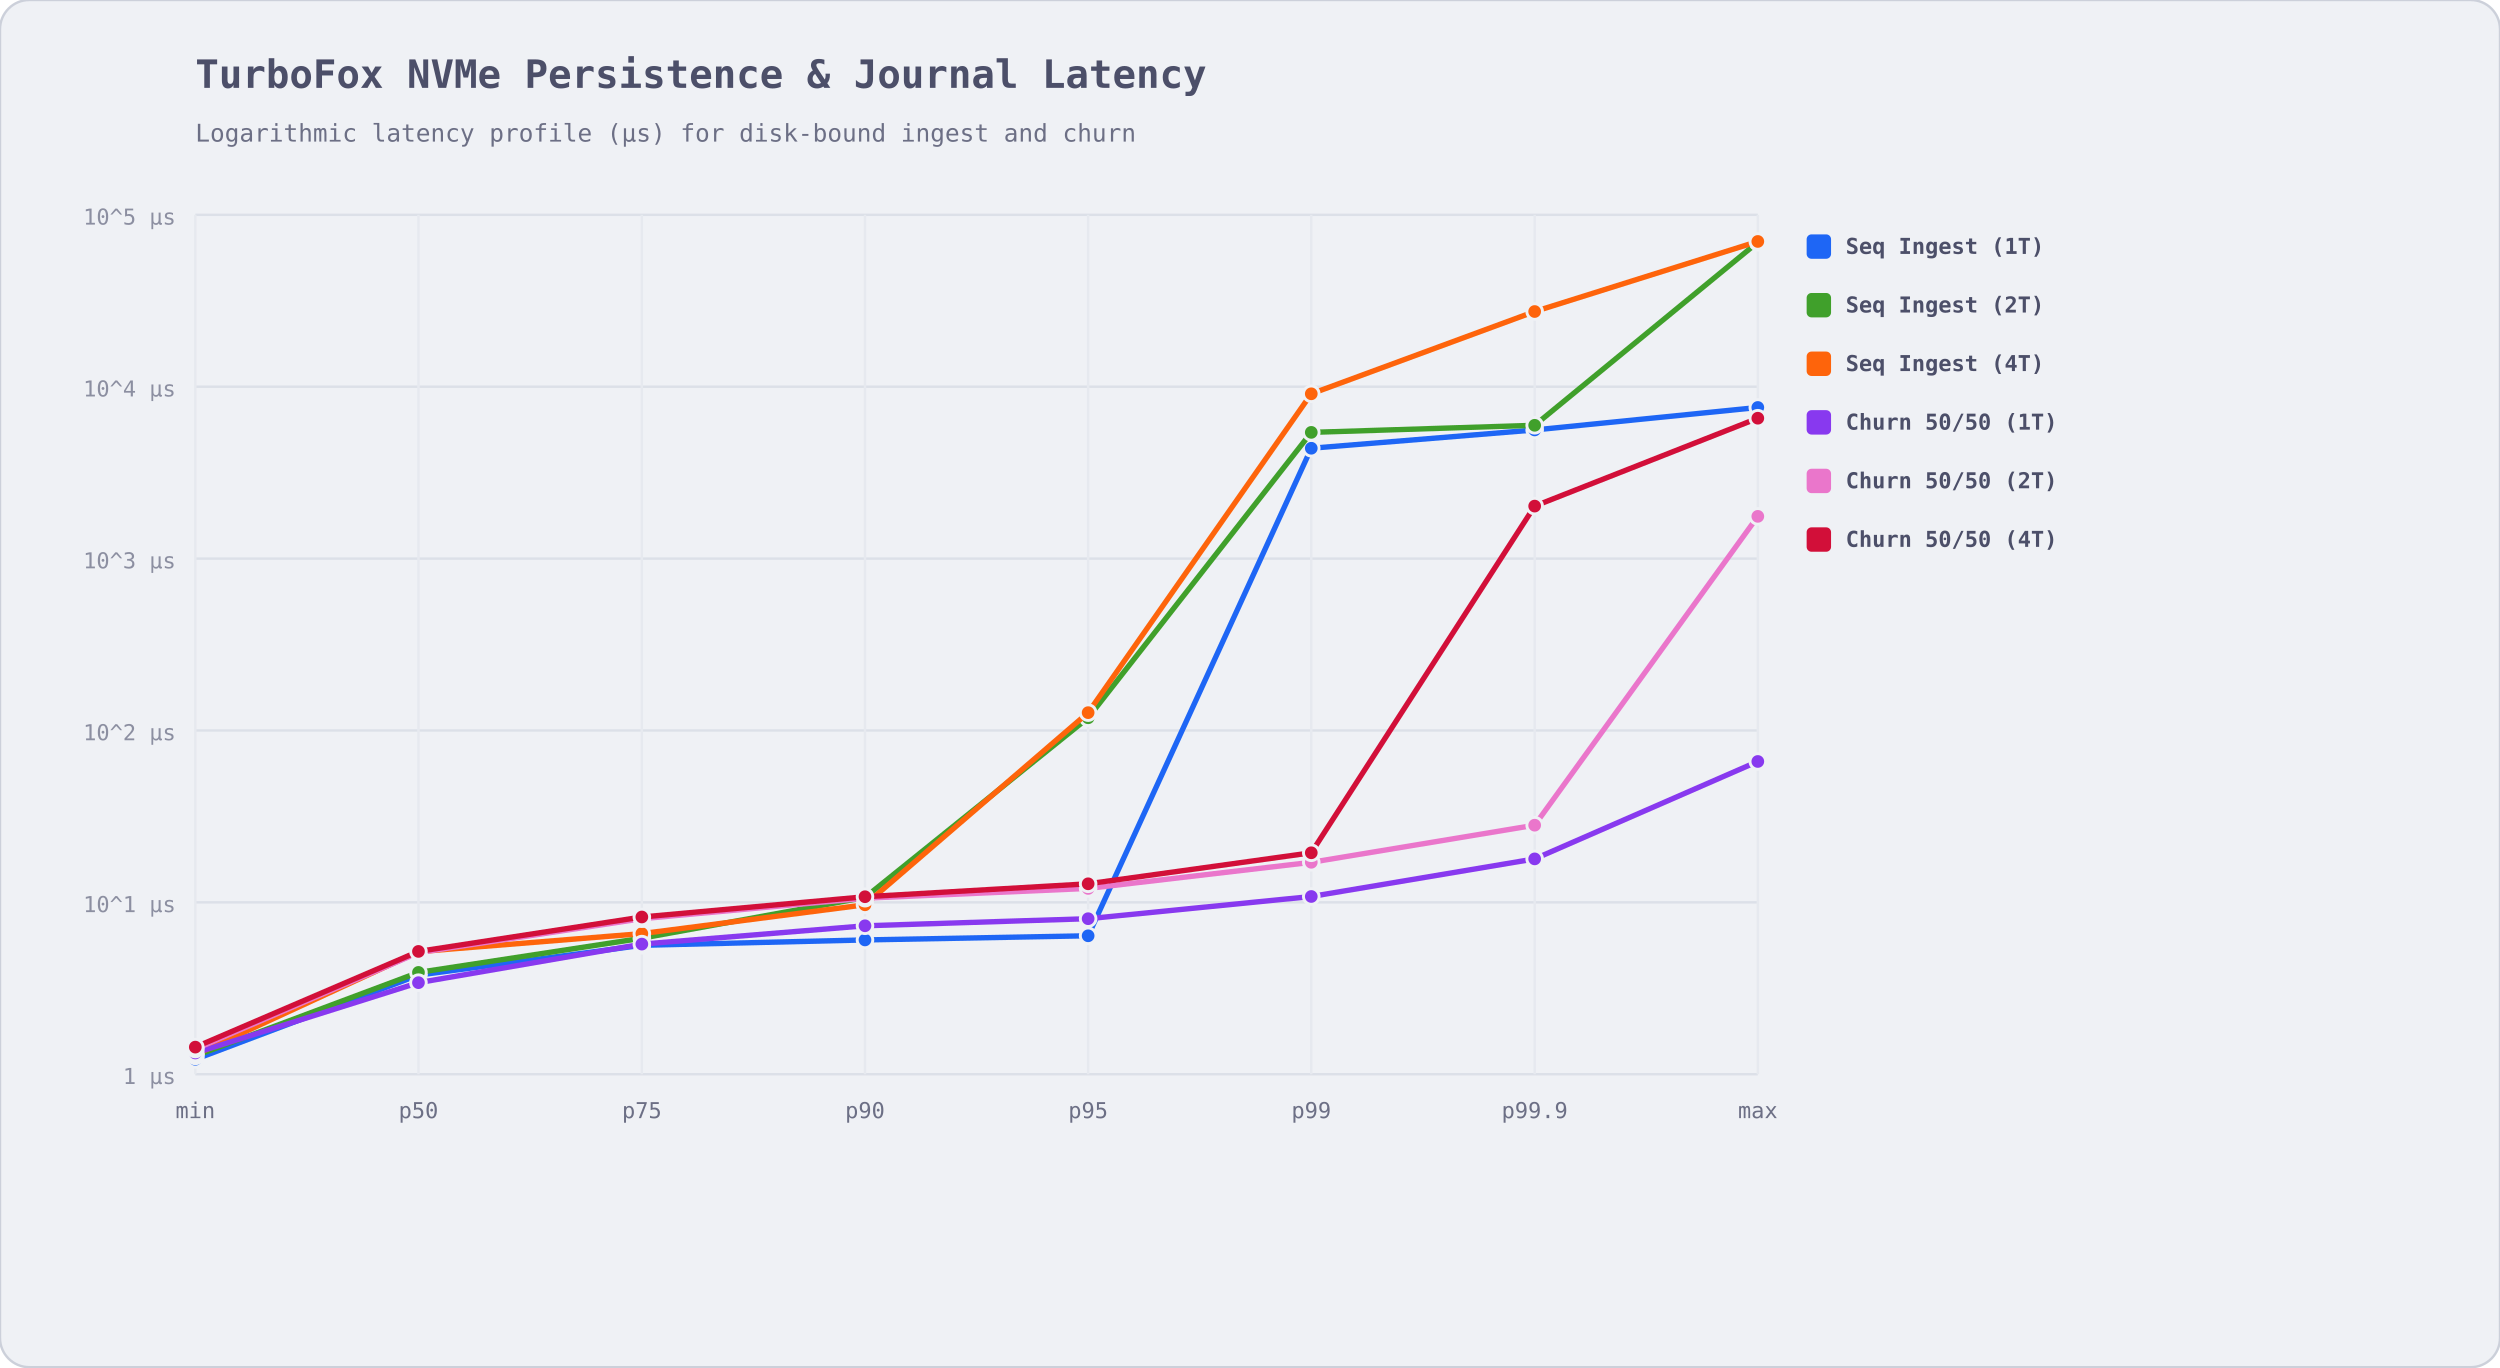
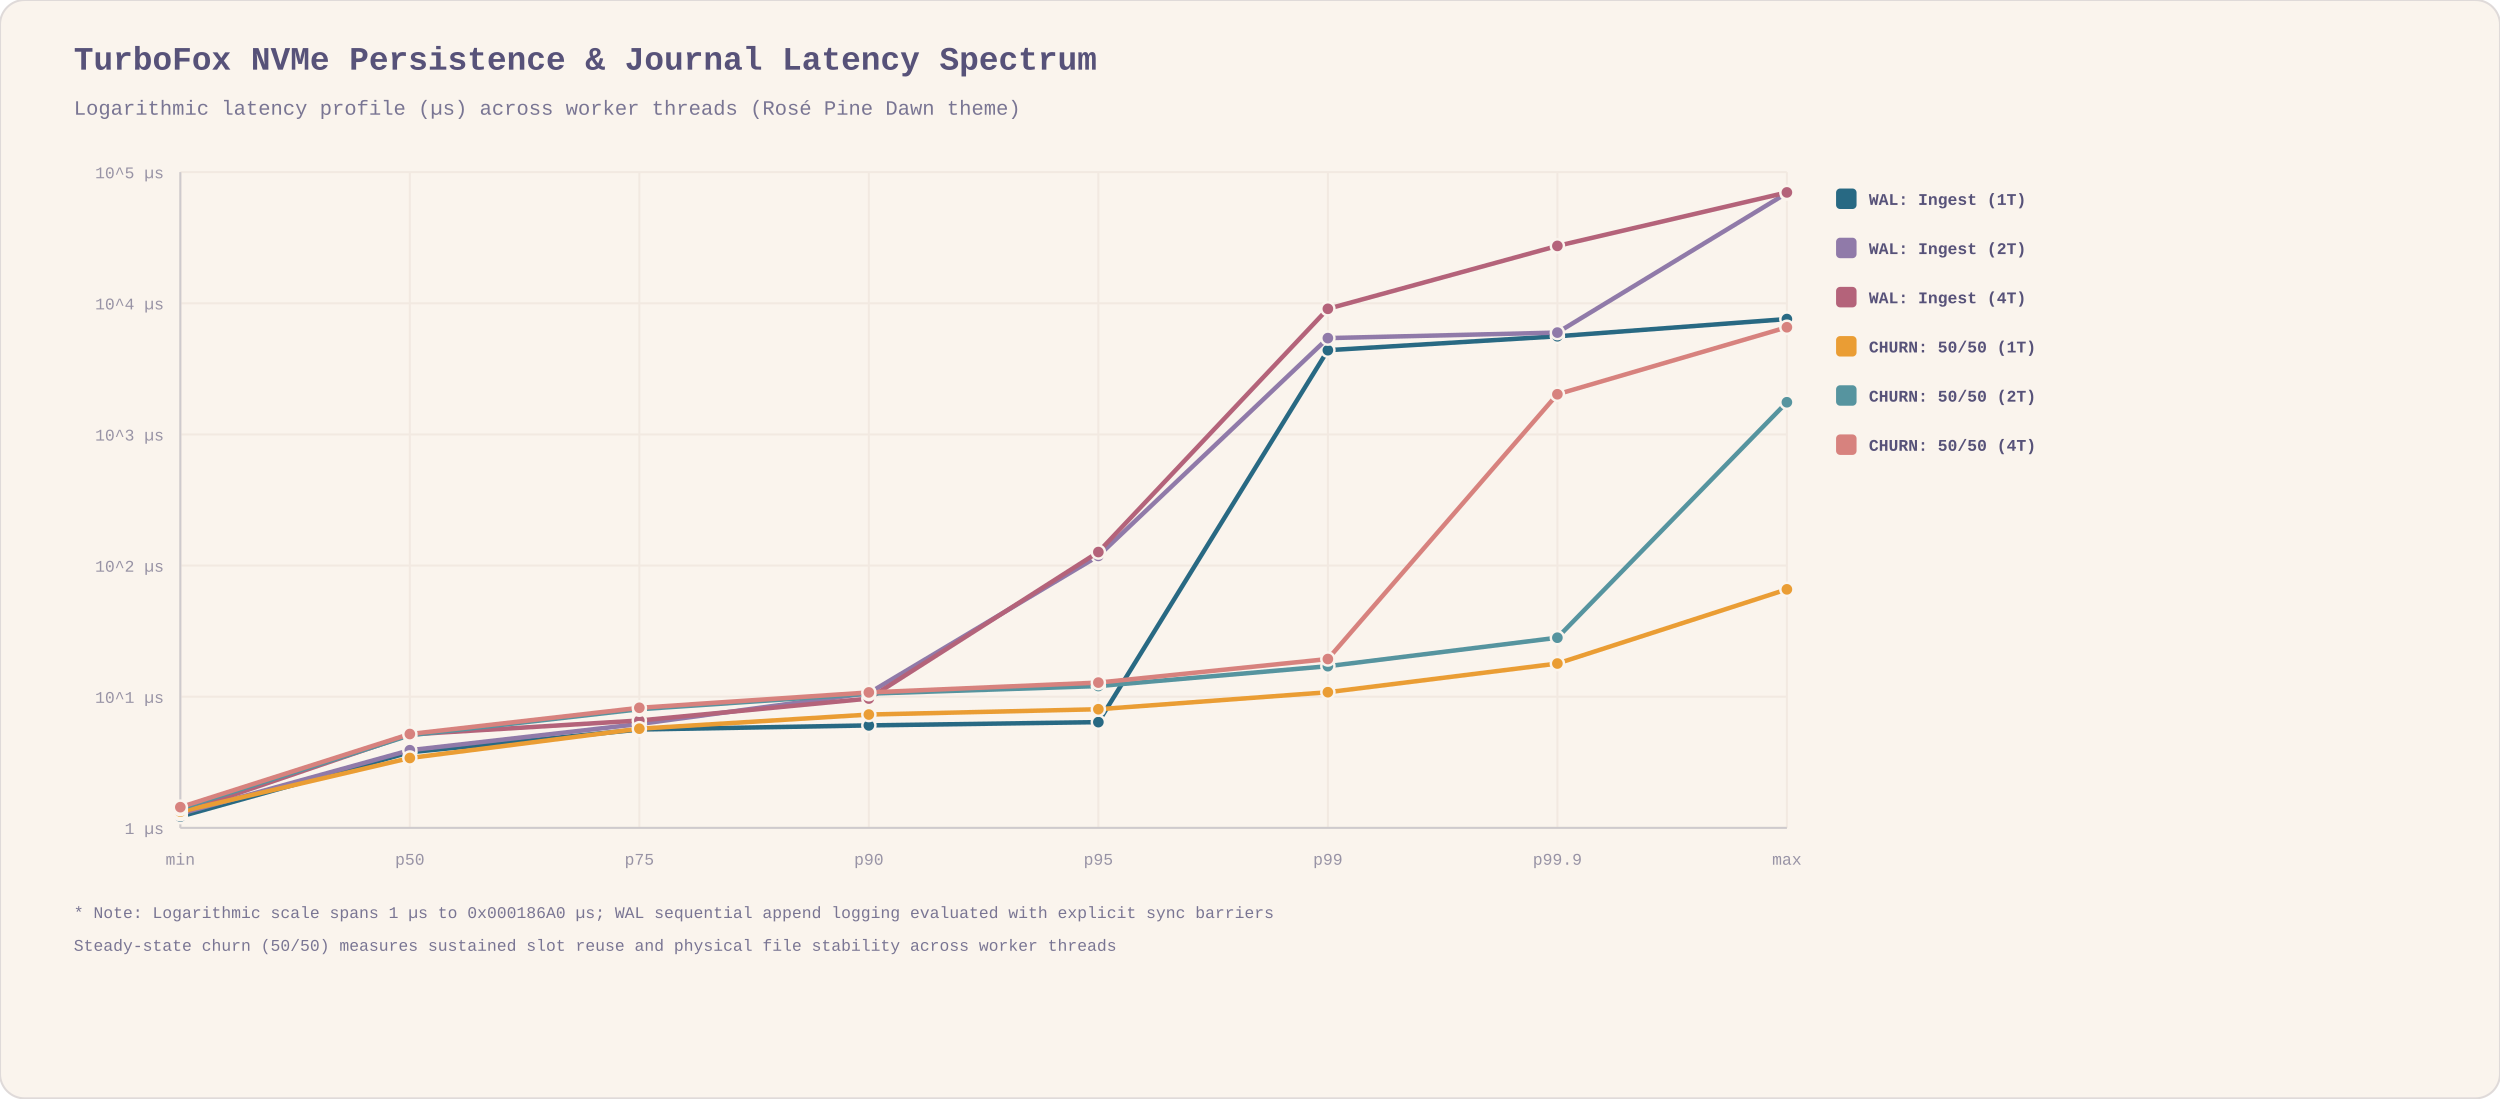
- <svg xmlns="http://www.w3.org/2000/svg" viewBox="0 0 1024 560" width="1024" height="560" style="background:#eff1f5; font-family:'JetBrains Mono','Fira Code','Roboto Mono',Menlo,Monaco,Consolas,monospace;">
-   <rect width="1024" height="560" rx="12" fill="#eff1f5" stroke="#ccd0da" stroke-width="1" />
-   <text x="80" y="36" fill="#4c4f69" font-size="16" font-weight="bold">TurboFox NVMe Persistence &amp; Journal Latency</text>
-   <text x="80" y="58" fill="#6c6f85" font-size="10">Logarithmic latency profile (µs) for disk-bound ingest and churn</text>
-   <line x1="80" y1="440.0" x2="720" y2="440.0" stroke="#dce0e8" stroke-width="1" />
-   <text x="72" y="444.0" fill="#8c8fa1" font-size="9" text-anchor="end">1 µs</text>
-   <line x1="80" y1="369.6" x2="720" y2="369.6" stroke="#dce0e8" stroke-width="1" />
-   <text x="72" y="373.6" fill="#8c8fa1" font-size="9" text-anchor="end">10^1 µs</text>
-   <line x1="80" y1="299.2" x2="720" y2="299.2" stroke="#dce0e8" stroke-width="1" />
-   <text x="72" y="303.2" fill="#8c8fa1" font-size="9" text-anchor="end">10^2 µs</text>
-   <line x1="80" y1="228.8" x2="720" y2="228.8" stroke="#dce0e8" stroke-width="1" />
-   <text x="72" y="232.8" fill="#8c8fa1" font-size="9" text-anchor="end">10^3 µs</text>
-   <line x1="80" y1="158.4" x2="720" y2="158.4" stroke="#dce0e8" stroke-width="1" />
-   <text x="72" y="162.4" fill="#8c8fa1" font-size="9" text-anchor="end">10^4 µs</text>
-   <line x1="80" y1="88.0" x2="720" y2="88.0" stroke="#dce0e8" stroke-width="1" />
-   <text x="72" y="92.0" fill="#8c8fa1" font-size="9" text-anchor="end">10^5 µs</text>
-   <line x1="80.0" y1="88" x2="80.0" y2="440" stroke="#e6e9ef" stroke-width="1" />
-   <text x="80.0" y="458" fill="#6c6f85" font-size="9" text-anchor="middle">min</text>
-   <line x1="171.4" y1="88" x2="171.4" y2="440" stroke="#e6e9ef" stroke-width="1" />
-   <text x="171.4" y="458" fill="#6c6f85" font-size="9" text-anchor="middle">p50</text>
-   <line x1="262.9" y1="88" x2="262.9" y2="440" stroke="#e6e9ef" stroke-width="1" />
-   <text x="262.9" y="458" fill="#6c6f85" font-size="9" text-anchor="middle">p75</text>
-   <line x1="354.3" y1="88" x2="354.3" y2="440" stroke="#e6e9ef" stroke-width="1" />
-   <text x="354.3" y="458" fill="#6c6f85" font-size="9" text-anchor="middle">p90</text>
-   <line x1="445.7" y1="88" x2="445.7" y2="440" stroke="#e6e9ef" stroke-width="1" />
-   <text x="445.7" y="458" fill="#6c6f85" font-size="9" text-anchor="middle">p95</text>
-   <line x1="537.1" y1="88" x2="537.1" y2="440" stroke="#e6e9ef" stroke-width="1" />
-   <text x="537.1" y="458" fill="#6c6f85" font-size="9" text-anchor="middle">p99</text>
-   <line x1="628.6" y1="88" x2="628.6" y2="440" stroke="#e6e9ef" stroke-width="1" />
-   <text x="628.6" y="458" fill="#6c6f85" font-size="9" text-anchor="middle">p99.9</text>
-   <line x1="720.0" y1="88" x2="720.0" y2="440" stroke="#e6e9ef" stroke-width="1" />
-   <text x="720.0" y="458" fill="#6c6f85" font-size="9" text-anchor="middle">max</text>
-   <polyline points="80.0,433.9 171.4,399.4 262.9,387.2 354.3,385.0 445.7,383.3 537.1,183.6 628.6,176.1 720.0,166.9" fill="none" stroke="#1e66f5" stroke-width="2.2" stroke-linecap="round" stroke-linejoin="round" />
-   <circle cx="80.0" cy="433.9" r="3.2" fill="#1e66f5" stroke="#eff1f5" stroke-width="1.2" />
-   <circle cx="171.4" cy="399.4" r="3.2" fill="#1e66f5" stroke="#eff1f5" stroke-width="1.2" />
-   <circle cx="262.9" cy="387.2" r="3.2" fill="#1e66f5" stroke="#eff1f5" stroke-width="1.2" />
-   <circle cx="354.3" cy="385.0" r="3.2" fill="#1e66f5" stroke="#eff1f5" stroke-width="1.2" />
-   <circle cx="445.7" cy="383.3" r="3.2" fill="#1e66f5" stroke="#eff1f5" stroke-width="1.2" />
-   <circle cx="537.1" cy="183.6" r="3.2" fill="#1e66f5" stroke="#eff1f5" stroke-width="1.2" />
-   <circle cx="628.6" cy="176.1" r="3.2" fill="#1e66f5" stroke="#eff1f5" stroke-width="1.2" />
-   <circle cx="720.0" cy="166.9" r="3.2" fill="#1e66f5" stroke="#eff1f5" stroke-width="1.2" />
-   <rect x="740" y="96" width="10" height="10" rx="2" fill="#1e66f5" />
-   <text x="756" y="104" fill="#4c4f69" font-size="9" font-weight="600">Seq Ingest (1T)</text>
-   <polyline points="80.0,432.5 171.4,398.3 262.9,384.3 354.3,367.6 445.7,294.0 537.1,177.1 628.6,174.2 720.0,99.2" fill="none" stroke="#40a02b" stroke-width="2.2" stroke-linecap="round" stroke-linejoin="round" />
-   <circle cx="80.0" cy="432.5" r="3.2" fill="#40a02b" stroke="#eff1f5" stroke-width="1.2" />
-   <circle cx="171.4" cy="398.3" r="3.2" fill="#40a02b" stroke="#eff1f5" stroke-width="1.2" />
-   <circle cx="262.9" cy="384.3" r="3.2" fill="#40a02b" stroke="#eff1f5" stroke-width="1.2" />
-   <circle cx="354.3" cy="367.6" r="3.2" fill="#40a02b" stroke="#eff1f5" stroke-width="1.2" />
-   <circle cx="445.7" cy="294.0" r="3.2" fill="#40a02b" stroke="#eff1f5" stroke-width="1.2" />
-   <circle cx="537.1" cy="177.1" r="3.2" fill="#40a02b" stroke="#eff1f5" stroke-width="1.2" />
-   <circle cx="628.6" cy="174.2" r="3.2" fill="#40a02b" stroke="#eff1f5" stroke-width="1.2" />
-   <circle cx="720.0" cy="99.2" r="3.2" fill="#40a02b" stroke="#eff1f5" stroke-width="1.2" />
-   <rect x="740" y="120" width="10" height="10" rx="2" fill="#40a02b" />
-   <text x="756" y="128" fill="#4c4f69" font-size="9" font-weight="600">Seq Ingest (2T)</text>
-   <polyline points="80.0,432.0 171.4,389.8 262.9,382.4 354.3,370.6 445.7,291.9 537.1,161.3 628.6,127.6 720.0,98.9" fill="none" stroke="#fe640b" stroke-width="2.2" stroke-linecap="round" stroke-linejoin="round" />
-   <circle cx="80.0" cy="432.0" r="3.2" fill="#fe640b" stroke="#eff1f5" stroke-width="1.2" />
-   <circle cx="171.4" cy="389.8" r="3.2" fill="#fe640b" stroke="#eff1f5" stroke-width="1.2" />
-   <circle cx="262.9" cy="382.4" r="3.2" fill="#fe640b" stroke="#eff1f5" stroke-width="1.2" />
-   <circle cx="354.3" cy="370.6" r="3.2" fill="#fe640b" stroke="#eff1f5" stroke-width="1.2" />
-   <circle cx="445.7" cy="291.9" r="3.2" fill="#fe640b" stroke="#eff1f5" stroke-width="1.2" />
-   <circle cx="537.1" cy="161.3" r="3.2" fill="#fe640b" stroke="#eff1f5" stroke-width="1.2" />
-   <circle cx="628.6" cy="127.6" r="3.2" fill="#fe640b" stroke="#eff1f5" stroke-width="1.2" />
-   <circle cx="720.0" cy="98.9" r="3.2" fill="#fe640b" stroke="#eff1f5" stroke-width="1.2" />
-   <rect x="740" y="144" width="10" height="10" rx="2" fill="#fe640b" />
-   <text x="756" y="152" fill="#4c4f69" font-size="9" font-weight="600">Seq Ingest (4T)</text>
-   <polyline points="80.0,431.3 171.4,402.5 262.9,386.7 354.3,379.2 445.7,376.3 537.1,367.2 628.6,351.8 720.0,311.9" fill="none" stroke="#8839ef" stroke-width="2.2" stroke-linecap="round" stroke-linejoin="round" />
-   <circle cx="80.0" cy="431.3" r="3.2" fill="#8839ef" stroke="#eff1f5" stroke-width="1.2" />
-   <circle cx="171.4" cy="402.5" r="3.2" fill="#8839ef" stroke="#eff1f5" stroke-width="1.2" />
-   <circle cx="262.9" cy="386.7" r="3.2" fill="#8839ef" stroke="#eff1f5" stroke-width="1.2" />
-   <circle cx="354.3" cy="379.2" r="3.2" fill="#8839ef" stroke="#eff1f5" stroke-width="1.2" />
-   <circle cx="445.7" cy="376.3" r="3.2" fill="#8839ef" stroke="#eff1f5" stroke-width="1.2" />
-   <circle cx="537.1" cy="367.2" r="3.2" fill="#8839ef" stroke="#eff1f5" stroke-width="1.2" />
-   <circle cx="628.6" cy="351.8" r="3.2" fill="#8839ef" stroke="#eff1f5" stroke-width="1.2" />
-   <circle cx="720.0" cy="311.9" r="3.2" fill="#8839ef" stroke="#eff1f5" stroke-width="1.2" />
-   <rect x="740" y="168" width="10" height="10" rx="2" fill="#8839ef" />
-   <text x="756" y="176" fill="#4c4f69" font-size="9" font-weight="600">Churn 50/50 (1T)</text>
-   <polyline points="80.0,429.7 171.4,390.2 262.9,376.3 354.3,367.9 445.7,363.9 537.1,353.2 628.6,338.0 720.0,211.5" fill="none" stroke="#ea76cb" stroke-width="2.2" stroke-linecap="round" stroke-linejoin="round" />
-   <circle cx="80.0" cy="429.7" r="3.2" fill="#ea76cb" stroke="#eff1f5" stroke-width="1.2" />
-   <circle cx="171.4" cy="390.2" r="3.2" fill="#ea76cb" stroke="#eff1f5" stroke-width="1.2" />
-   <circle cx="262.9" cy="376.3" r="3.2" fill="#ea76cb" stroke="#eff1f5" stroke-width="1.2" />
-   <circle cx="354.3" cy="367.9" r="3.2" fill="#ea76cb" stroke="#eff1f5" stroke-width="1.2" />
-   <circle cx="445.7" cy="363.9" r="3.2" fill="#ea76cb" stroke="#eff1f5" stroke-width="1.2" />
-   <circle cx="537.1" cy="353.2" r="3.2" fill="#ea76cb" stroke="#eff1f5" stroke-width="1.2" />
-   <circle cx="628.6" cy="338.0" r="3.2" fill="#ea76cb" stroke="#eff1f5" stroke-width="1.2" />
-   <circle cx="720.0" cy="211.5" r="3.2" fill="#ea76cb" stroke="#eff1f5" stroke-width="1.2" />
-   <rect x="740" y="192" width="10" height="10" rx="2" fill="#ea76cb" />
-   <text x="756" y="200" fill="#4c4f69" font-size="9" font-weight="600">Churn 50/50 (2T)</text>
-   <polyline points="80.0,428.9 171.4,389.7 262.9,375.6 354.3,367.3 445.7,362.0 537.1,349.3 628.6,207.3 720.0,171.3" fill="none" stroke="#d20f39" stroke-width="2.2" stroke-linecap="round" stroke-linejoin="round" />
-   <circle cx="80.0" cy="428.9" r="3.2" fill="#d20f39" stroke="#eff1f5" stroke-width="1.2" />
-   <circle cx="171.4" cy="389.7" r="3.2" fill="#d20f39" stroke="#eff1f5" stroke-width="1.2" />
-   <circle cx="262.9" cy="375.6" r="3.2" fill="#d20f39" stroke="#eff1f5" stroke-width="1.2" />
-   <circle cx="354.3" cy="367.3" r="3.2" fill="#d20f39" stroke="#eff1f5" stroke-width="1.2" />
-   <circle cx="445.7" cy="362.0" r="3.2" fill="#d20f39" stroke="#eff1f5" stroke-width="1.2" />
-   <circle cx="537.1" cy="349.3" r="3.2" fill="#d20f39" stroke="#eff1f5" stroke-width="1.2" />
-   <circle cx="628.6" cy="207.3" r="3.2" fill="#d20f39" stroke="#eff1f5" stroke-width="1.2" />
-   <circle cx="720.0" cy="171.3" r="3.2" fill="#d20f39" stroke="#eff1f5" stroke-width="1.2" />
-   <rect x="740" y="216" width="10" height="10" rx="2" fill="#d20f39" />
-   <text x="756" y="224" fill="#4c4f69" font-size="9" font-weight="600">Churn 50/50 (4T)</text>
+ <svg xmlns="http://www.w3.org/2000/svg" viewBox="0 0 1220 536" width="1220" height="536" style="background:#faf4ed; font-family:ui-monospace,'SF Mono',Menlo,Monaco,Consolas,'Liberation Mono',monospace;">
+   <rect width="1220" height="536" rx="12" fill="#faf4ed" stroke="#dfdad9" stroke-width="1" />
+   <text x="36" y="34" fill="#575279" font-size="16" font-weight="bold">TurboFox NVMe Persistence &amp; Journal Latency Spectrum</text>
+   <text x="36" y="56" fill="#797593" font-size="10">Logarithmic latency profile (µs) across worker threads (Rosé Pine Dawn theme)</text>
+   <line x1="88" y1="404.0" x2="872" y2="404.0" stroke="#f2e9e1" stroke-width="1" />
+   <text x="80" y="407.0" fill="#9893a5" font-size="8" text-anchor="end">1 µs</text>
+   <line x1="88" y1="340.0" x2="872" y2="340.0" stroke="#f2e9e1" stroke-width="1" />
+   <text x="80" y="343.0" fill="#9893a5" font-size="8" text-anchor="end">10^1 µs</text>
+   <line x1="88" y1="276.0" x2="872" y2="276.0" stroke="#f2e9e1" stroke-width="1" />
+   <text x="80" y="279.0" fill="#9893a5" font-size="8" text-anchor="end">10^2 µs</text>
+   <line x1="88" y1="212.0" x2="872" y2="212.0" stroke="#f2e9e1" stroke-width="1" />
+   <text x="80" y="215.0" fill="#9893a5" font-size="8" text-anchor="end">10^3 µs</text>
+   <line x1="88" y1="148.0" x2="872" y2="148.0" stroke="#f2e9e1" stroke-width="1" />
+   <text x="80" y="151.0" fill="#9893a5" font-size="8" text-anchor="end">10^4 µs</text>
+   <line x1="88" y1="84.0" x2="872" y2="84.0" stroke="#f2e9e1" stroke-width="1" />
+   <text x="80" y="87.0" fill="#9893a5" font-size="8" text-anchor="end">10^5 µs</text>
+   <line x1="88.0" y1="84" x2="88.0" y2="404" stroke="#f2e9e1" stroke-width="1" />
+   <text x="88.0" y="422" fill="#9893a5" font-size="8" text-anchor="middle">min</text>
+   <line x1="200.0" y1="84" x2="200.0" y2="404" stroke="#f2e9e1" stroke-width="1" />
+   <text x="200.0" y="422" fill="#9893a5" font-size="8" text-anchor="middle">p50</text>
+   <line x1="312.0" y1="84" x2="312.0" y2="404" stroke="#f2e9e1" stroke-width="1" />
+   <text x="312.0" y="422" fill="#9893a5" font-size="8" text-anchor="middle">p75</text>
+   <line x1="424.0" y1="84" x2="424.0" y2="404" stroke="#f2e9e1" stroke-width="1" />
+   <text x="424.0" y="422" fill="#9893a5" font-size="8" text-anchor="middle">p90</text>
+   <line x1="536.0" y1="84" x2="536.0" y2="404" stroke="#f2e9e1" stroke-width="1" />
+   <text x="536.0" y="422" fill="#9893a5" font-size="8" text-anchor="middle">p95</text>
+   <line x1="648.0" y1="84" x2="648.0" y2="404" stroke="#f2e9e1" stroke-width="1" />
+   <text x="648.0" y="422" fill="#9893a5" font-size="8" text-anchor="middle">p99</text>
+   <line x1="760.0" y1="84" x2="760.0" y2="404" stroke="#f2e9e1" stroke-width="1" />
+   <text x="760.0" y="422" fill="#9893a5" font-size="8" text-anchor="middle">p99.9</text>
+   <line x1="872.0" y1="84" x2="872.0" y2="404" stroke="#f2e9e1" stroke-width="1" />
+   <text x="872.0" y="422" fill="#9893a5" font-size="8" text-anchor="middle">max</text>
+   <line x1="88" y1="84" x2="88" y2="404" stroke="#cecacd" stroke-width="1" />
+   <line x1="88" y1="404" x2="872" y2="404" stroke="#cecacd" stroke-width="1" />
+   <polyline points="88.0,398.5 200.0,367.1 312.0,356.0 424.0,354.0 536.0,352.4 648.0,170.9 760.0,164.1 872.0,155.7" fill="none" stroke="#286983" stroke-width="2.2" stroke-linecap="round" stroke-linejoin="round" />
+   <circle cx="88.0" cy="398.5" r="3.2" fill="#286983" stroke="#faf4ed" stroke-width="1.2" />
+   <circle cx="200.0" cy="367.1" r="3.2" fill="#286983" stroke="#faf4ed" stroke-width="1.2" />
+   <circle cx="312.0" cy="356.0" r="3.2" fill="#286983" stroke="#faf4ed" stroke-width="1.2" />
+   <circle cx="424.0" cy="354.0" r="3.2" fill="#286983" stroke="#faf4ed" stroke-width="1.2" />
+   <circle cx="536.0" cy="352.4" r="3.2" fill="#286983" stroke="#faf4ed" stroke-width="1.2" />
+   <circle cx="648.0" cy="170.9" r="3.2" fill="#286983" stroke="#faf4ed" stroke-width="1.2" />
+   <circle cx="760.0" cy="164.1" r="3.2" fill="#286983" stroke="#faf4ed" stroke-width="1.2" />
+   <circle cx="872.0" cy="155.7" r="3.2" fill="#286983" stroke="#faf4ed" stroke-width="1.2" />
+   <rect x="896" y="92" width="10" height="10" rx="2" fill="#286983" />
+   <text x="912" y="100" fill="#575279" font-size="8" font-weight="bold">WAL: Ingest (1T)</text>
+   <polyline points="88.0,397.1 200.0,366.1 312.0,353.3 424.0,338.2 536.0,271.3 648.0,165.0 760.0,162.3 872.0,94.2" fill="none" stroke="#907aa9" stroke-width="2.2" stroke-linecap="round" stroke-linejoin="round" />
+   <circle cx="88.0" cy="397.1" r="3.2" fill="#907aa9" stroke="#faf4ed" stroke-width="1.2" />
+   <circle cx="200.0" cy="366.1" r="3.2" fill="#907aa9" stroke="#faf4ed" stroke-width="1.2" />
+   <circle cx="312.0" cy="353.3" r="3.2" fill="#907aa9" stroke="#faf4ed" stroke-width="1.2" />
+   <circle cx="424.0" cy="338.2" r="3.2" fill="#907aa9" stroke="#faf4ed" stroke-width="1.2" />
+   <circle cx="536.0" cy="271.3" r="3.2" fill="#907aa9" stroke="#faf4ed" stroke-width="1.2" />
+   <circle cx="648.0" cy="165.0" r="3.2" fill="#907aa9" stroke="#faf4ed" stroke-width="1.2" />
+   <circle cx="760.0" cy="162.3" r="3.2" fill="#907aa9" stroke="#faf4ed" stroke-width="1.2" />
+   <circle cx="872.0" cy="94.2" r="3.2" fill="#907aa9" stroke="#faf4ed" stroke-width="1.2" />
+   <rect x="896" y="116" width="10" height="10" rx="2" fill="#907aa9" />
+   <text x="912" y="124" fill="#575279" font-size="8" font-weight="bold">WAL: Ingest (2T)</text>
+   <polyline points="88.0,396.7 200.0,358.4 312.0,351.6 424.0,340.9 536.0,269.4 648.0,150.7 760.0,120.0 872.0,93.9" fill="none" stroke="#b4637a" stroke-width="2.2" stroke-linecap="round" stroke-linejoin="round" />
+   <circle cx="88.0" cy="396.7" r="3.2" fill="#b4637a" stroke="#faf4ed" stroke-width="1.2" />
+   <circle cx="200.0" cy="358.4" r="3.2" fill="#b4637a" stroke="#faf4ed" stroke-width="1.2" />
+   <circle cx="312.0" cy="351.6" r="3.2" fill="#b4637a" stroke="#faf4ed" stroke-width="1.2" />
+   <circle cx="424.0" cy="340.9" r="3.2" fill="#b4637a" stroke="#faf4ed" stroke-width="1.2" />
+   <circle cx="536.0" cy="269.4" r="3.2" fill="#b4637a" stroke="#faf4ed" stroke-width="1.2" />
+   <circle cx="648.0" cy="150.7" r="3.2" fill="#b4637a" stroke="#faf4ed" stroke-width="1.2" />
+   <circle cx="760.0" cy="120.0" r="3.2" fill="#b4637a" stroke="#faf4ed" stroke-width="1.2" />
+   <circle cx="872.0" cy="93.9" r="3.2" fill="#b4637a" stroke="#faf4ed" stroke-width="1.2" />
+   <rect x="896" y="140" width="10" height="10" rx="2" fill="#b4637a" />
+   <text x="912" y="148" fill="#575279" font-size="8" font-weight="bold">WAL: Ingest (4T)</text>
+   <polyline points="88.0,396.1 200.0,369.9 312.0,355.6 424.0,348.7 536.0,346.1 648.0,337.8 760.0,323.8 872.0,287.6" fill="none" stroke="#ea9d34" stroke-width="2.2" stroke-linecap="round" stroke-linejoin="round" />
+   <circle cx="88.0" cy="396.1" r="3.2" fill="#ea9d34" stroke="#faf4ed" stroke-width="1.2" />
+   <circle cx="200.0" cy="369.9" r="3.2" fill="#ea9d34" stroke="#faf4ed" stroke-width="1.2" />
+   <circle cx="312.0" cy="355.6" r="3.2" fill="#ea9d34" stroke="#faf4ed" stroke-width="1.2" />
+   <circle cx="424.0" cy="348.7" r="3.2" fill="#ea9d34" stroke="#faf4ed" stroke-width="1.2" />
+   <circle cx="536.0" cy="346.1" r="3.2" fill="#ea9d34" stroke="#faf4ed" stroke-width="1.2" />
+   <circle cx="648.0" cy="337.8" r="3.2" fill="#ea9d34" stroke="#faf4ed" stroke-width="1.2" />
+   <circle cx="760.0" cy="323.8" r="3.2" fill="#ea9d34" stroke="#faf4ed" stroke-width="1.2" />
+   <circle cx="872.0" cy="287.6" r="3.2" fill="#ea9d34" stroke="#faf4ed" stroke-width="1.2" />
+   <rect x="896" y="164" width="10" height="10" rx="2" fill="#ea9d34" />
+   <text x="912" y="172" fill="#575279" font-size="8" font-weight="bold">CHURN: 50/50 (1T)</text>
+   <polyline points="88.0,394.6 200.0,358.8 312.0,346.1 424.0,338.5 536.0,334.8 648.0,325.1 760.0,311.2 872.0,196.3" fill="none" stroke="#56949f" stroke-width="2.2" stroke-linecap="round" stroke-linejoin="round" />
+   <circle cx="88.0" cy="394.6" r="3.2" fill="#56949f" stroke="#faf4ed" stroke-width="1.2" />
+   <circle cx="200.0" cy="358.8" r="3.2" fill="#56949f" stroke="#faf4ed" stroke-width="1.2" />
+   <circle cx="312.0" cy="346.1" r="3.2" fill="#56949f" stroke="#faf4ed" stroke-width="1.2" />
+   <circle cx="424.0" cy="338.5" r="3.2" fill="#56949f" stroke="#faf4ed" stroke-width="1.2" />
+   <circle cx="536.0" cy="334.8" r="3.2" fill="#56949f" stroke="#faf4ed" stroke-width="1.2" />
+   <circle cx="648.0" cy="325.1" r="3.2" fill="#56949f" stroke="#faf4ed" stroke-width="1.2" />
+   <circle cx="760.0" cy="311.2" r="3.2" fill="#56949f" stroke="#faf4ed" stroke-width="1.2" />
+   <circle cx="872.0" cy="196.3" r="3.2" fill="#56949f" stroke="#faf4ed" stroke-width="1.2" />
+   <rect x="896" y="188" width="10" height="10" rx="2" fill="#56949f" />
+   <text x="912" y="196" fill="#575279" font-size="8" font-weight="bold">CHURN: 50/50 (2T)</text>
+   <polyline points="88.0,393.9 200.0,358.2 312.0,345.4 424.0,337.9 536.0,333.1 648.0,321.6 760.0,192.4 872.0,159.7" fill="none" stroke="#d7827e" stroke-width="2.2" stroke-linecap="round" stroke-linejoin="round" />
+   <circle cx="88.0" cy="393.9" r="3.2" fill="#d7827e" stroke="#faf4ed" stroke-width="1.2" />
+   <circle cx="200.0" cy="358.2" r="3.2" fill="#d7827e" stroke="#faf4ed" stroke-width="1.2" />
+   <circle cx="312.0" cy="345.4" r="3.2" fill="#d7827e" stroke="#faf4ed" stroke-width="1.2" />
+   <circle cx="424.0" cy="337.9" r="3.2" fill="#d7827e" stroke="#faf4ed" stroke-width="1.2" />
+   <circle cx="536.0" cy="333.1" r="3.2" fill="#d7827e" stroke="#faf4ed" stroke-width="1.2" />
+   <circle cx="648.0" cy="321.6" r="3.2" fill="#d7827e" stroke="#faf4ed" stroke-width="1.2" />
+   <circle cx="760.0" cy="192.4" r="3.2" fill="#d7827e" stroke="#faf4ed" stroke-width="1.2" />
+   <circle cx="872.0" cy="159.7" r="3.2" fill="#d7827e" stroke="#faf4ed" stroke-width="1.2" />
+   <rect x="896" y="212" width="10" height="10" rx="2" fill="#d7827e" />
+   <text x="912" y="220" fill="#575279" font-size="8" font-weight="bold">CHURN: 50/50 (4T)</text>
+   <text x="36" y="448" fill="#797593" font-size="8">* Note: Logarithmic scale spans 1 µs to 0x000186A0 µs; WAL sequential append logging evaluated with explicit sync barriers</text>
+   <text x="36" y="464" fill="#797593" font-size="8">  Steady-state churn (50/50) measures sustained slot reuse and physical file stability across worker threads</text>
</svg>
